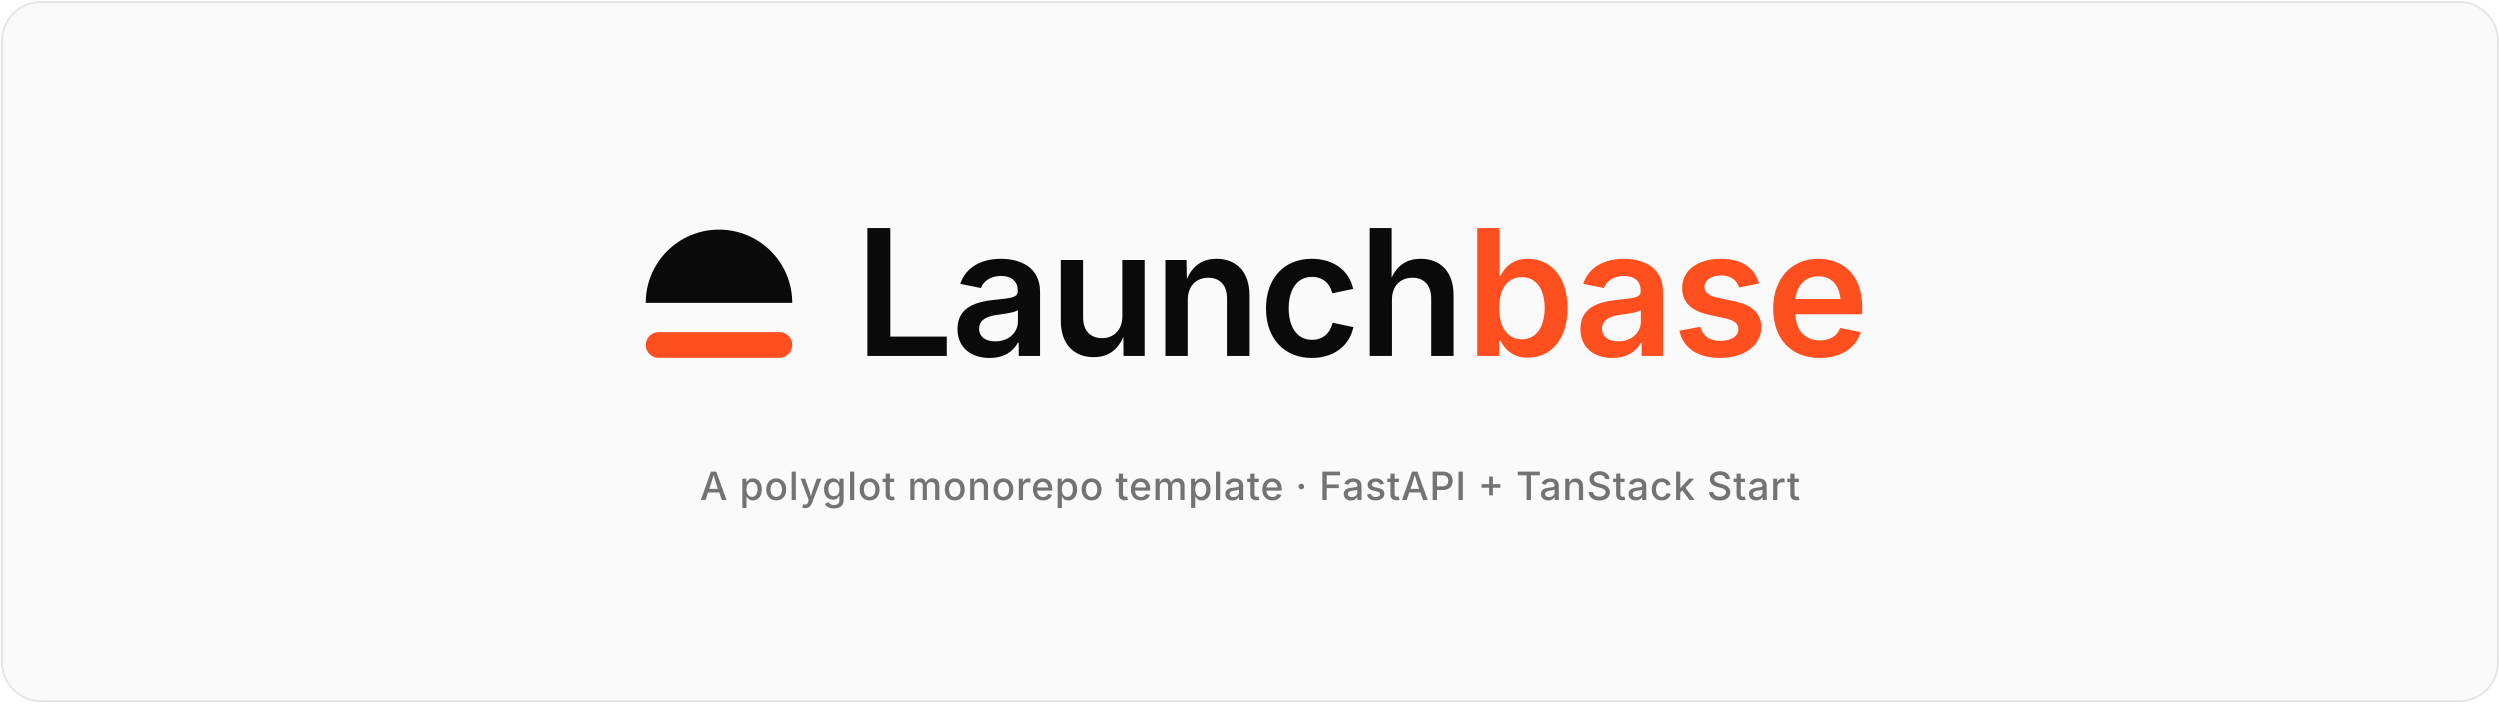
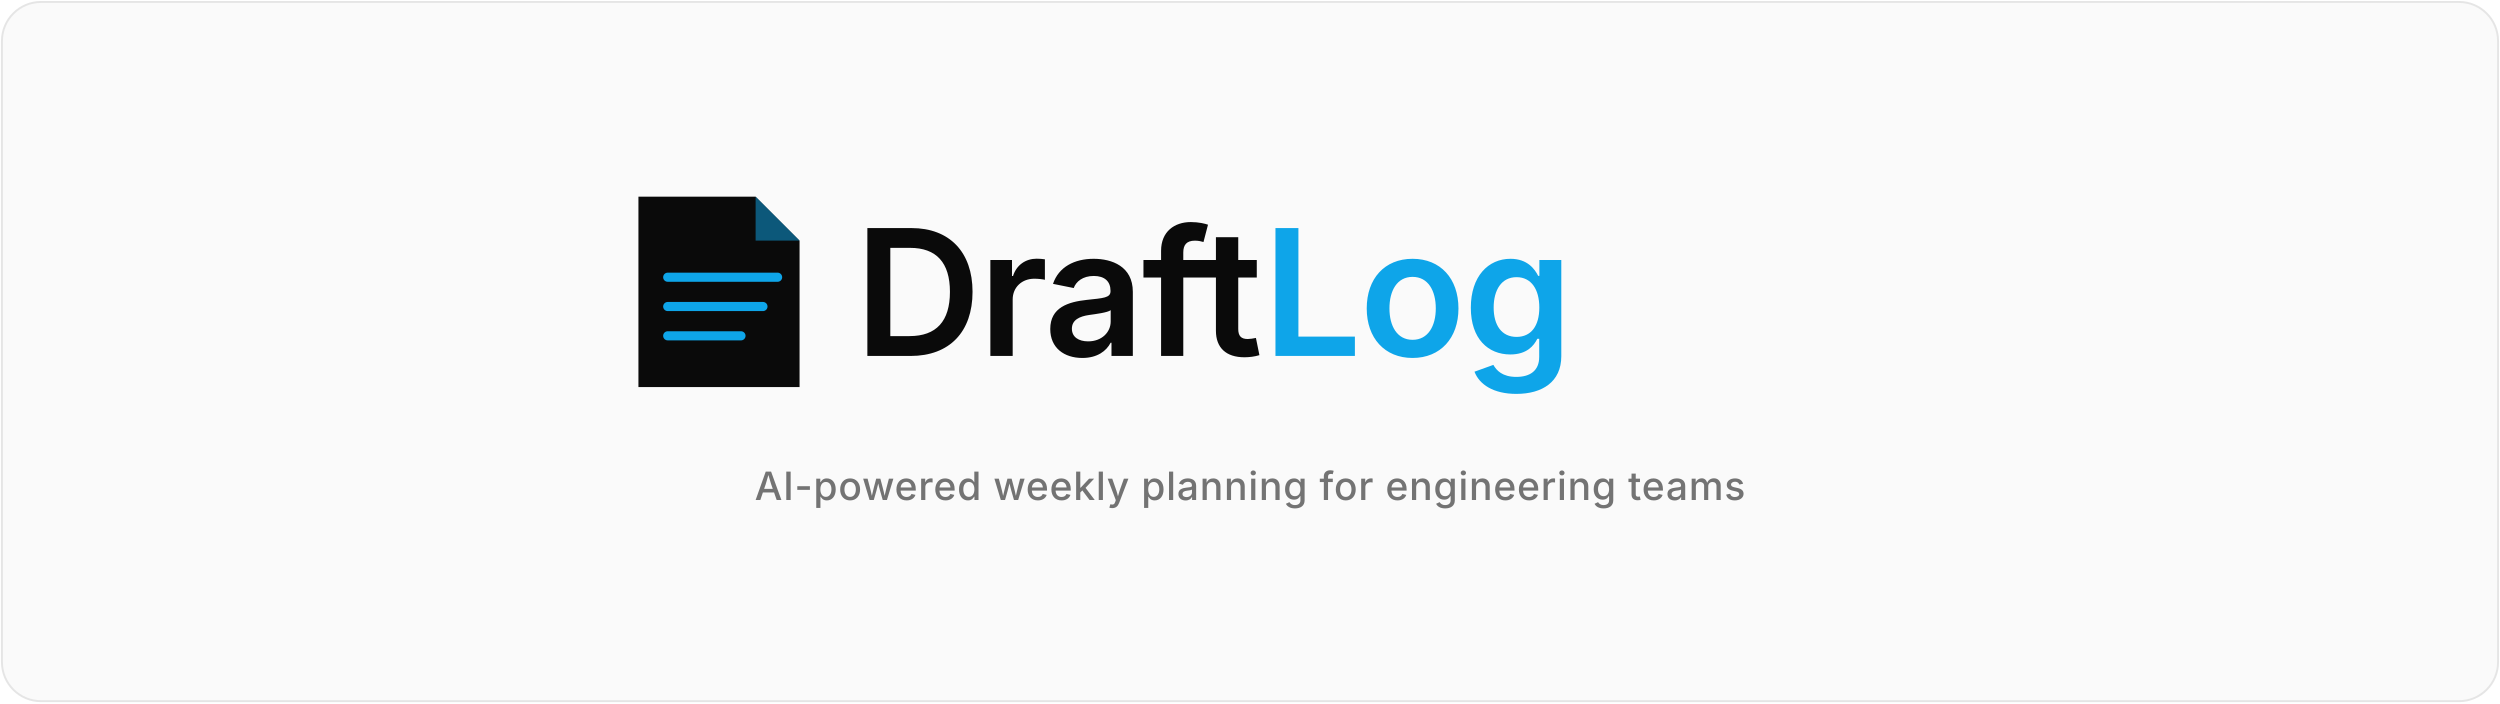
- <svg xmlns="http://www.w3.org/2000/svg" viewBox="0 0 1280 360" width="1280" height="360" role="img" aria-label="Launchbase — a polyglot monorepo template">
+ <svg xmlns="http://www.w3.org/2000/svg" viewBox="0 0 1280 360" width="1280" height="360" role="img" aria-label="DraftLog — AI-powered weekly planning for engineering teams">
  <rect x="1" y="1" width="1278" height="358" rx="20" fill="#FAFAFA" stroke="#E5E5E5" stroke-width="1" />
  <svg x="330" y="96" width="620" height="120" viewBox="0 0 330 64" preserveAspectRatio="xMidYMid meet" overflow="visible">
-     <g fill="#0A0A0A" transform="translate(-12 -3.5)">
-       <path d="M12 35 A20 20 0 0 1 52 35 Z" />
-       <rect x="12" y="43" width="40" height="7" rx="3.5" fill="#FF4F1F" />
+     <g transform="translate(-12 -3.5)">
+       <path d="M10 6 H42 L54 18 V58 H10 Z" fill="#0A0A0A" />
+       <path d="M42 6 L54 18 H42 Z" fill="#0EA5E9" opacity="0.5" />
+       <line x1="18" y1="28" x2="48" y2="28" stroke="#0EA5E9" stroke-width="2.5" stroke-linecap="round" />
+       <line x1="18" y1="36" x2="44" y2="36" stroke="#0EA5E9" stroke-width="2.5" stroke-linecap="round" />
+       <line x1="18" y1="44" x2="38" y2="44" stroke="#0EA5E9" stroke-width="2.5" stroke-linecap="round" />
    </g>
-     <text x="57" y="46" font-family="Inter, 'SF Pro Display', 'Segoe UI', system-ui, sans-serif" font-size="48" font-weight="600" letter-spacing="-0.8" fill="#0A0A0A">Launch<tspan fill="#FF4F1F">base</tspan>
+     <text x="57" y="46" font-family="Inter, 'SF Pro Display', 'Segoe UI', system-ui, sans-serif" font-size="48" font-weight="600" letter-spacing="-0.8" fill="#0A0A0A">Draft<tspan fill="#0EA5E9">Log</tspan>
    </text>
  </svg>
-   <text x="640" y="256" text-anchor="middle" font-family="Inter, 'SF Pro Display', 'Segoe UI', system-ui, sans-serif" font-size="20" font-weight="500" letter-spacing="0.02em" fill="#737373">A polyglot monorepo template · FastAPI + TanStack Start</text>
+   <text x="640" y="256" text-anchor="middle" font-family="Inter, 'SF Pro Display', 'Segoe UI', system-ui, sans-serif" font-size="20" font-weight="500" letter-spacing="0.02em" fill="#737373">AI-powered weekly planning for engineering teams</text>
</svg>
